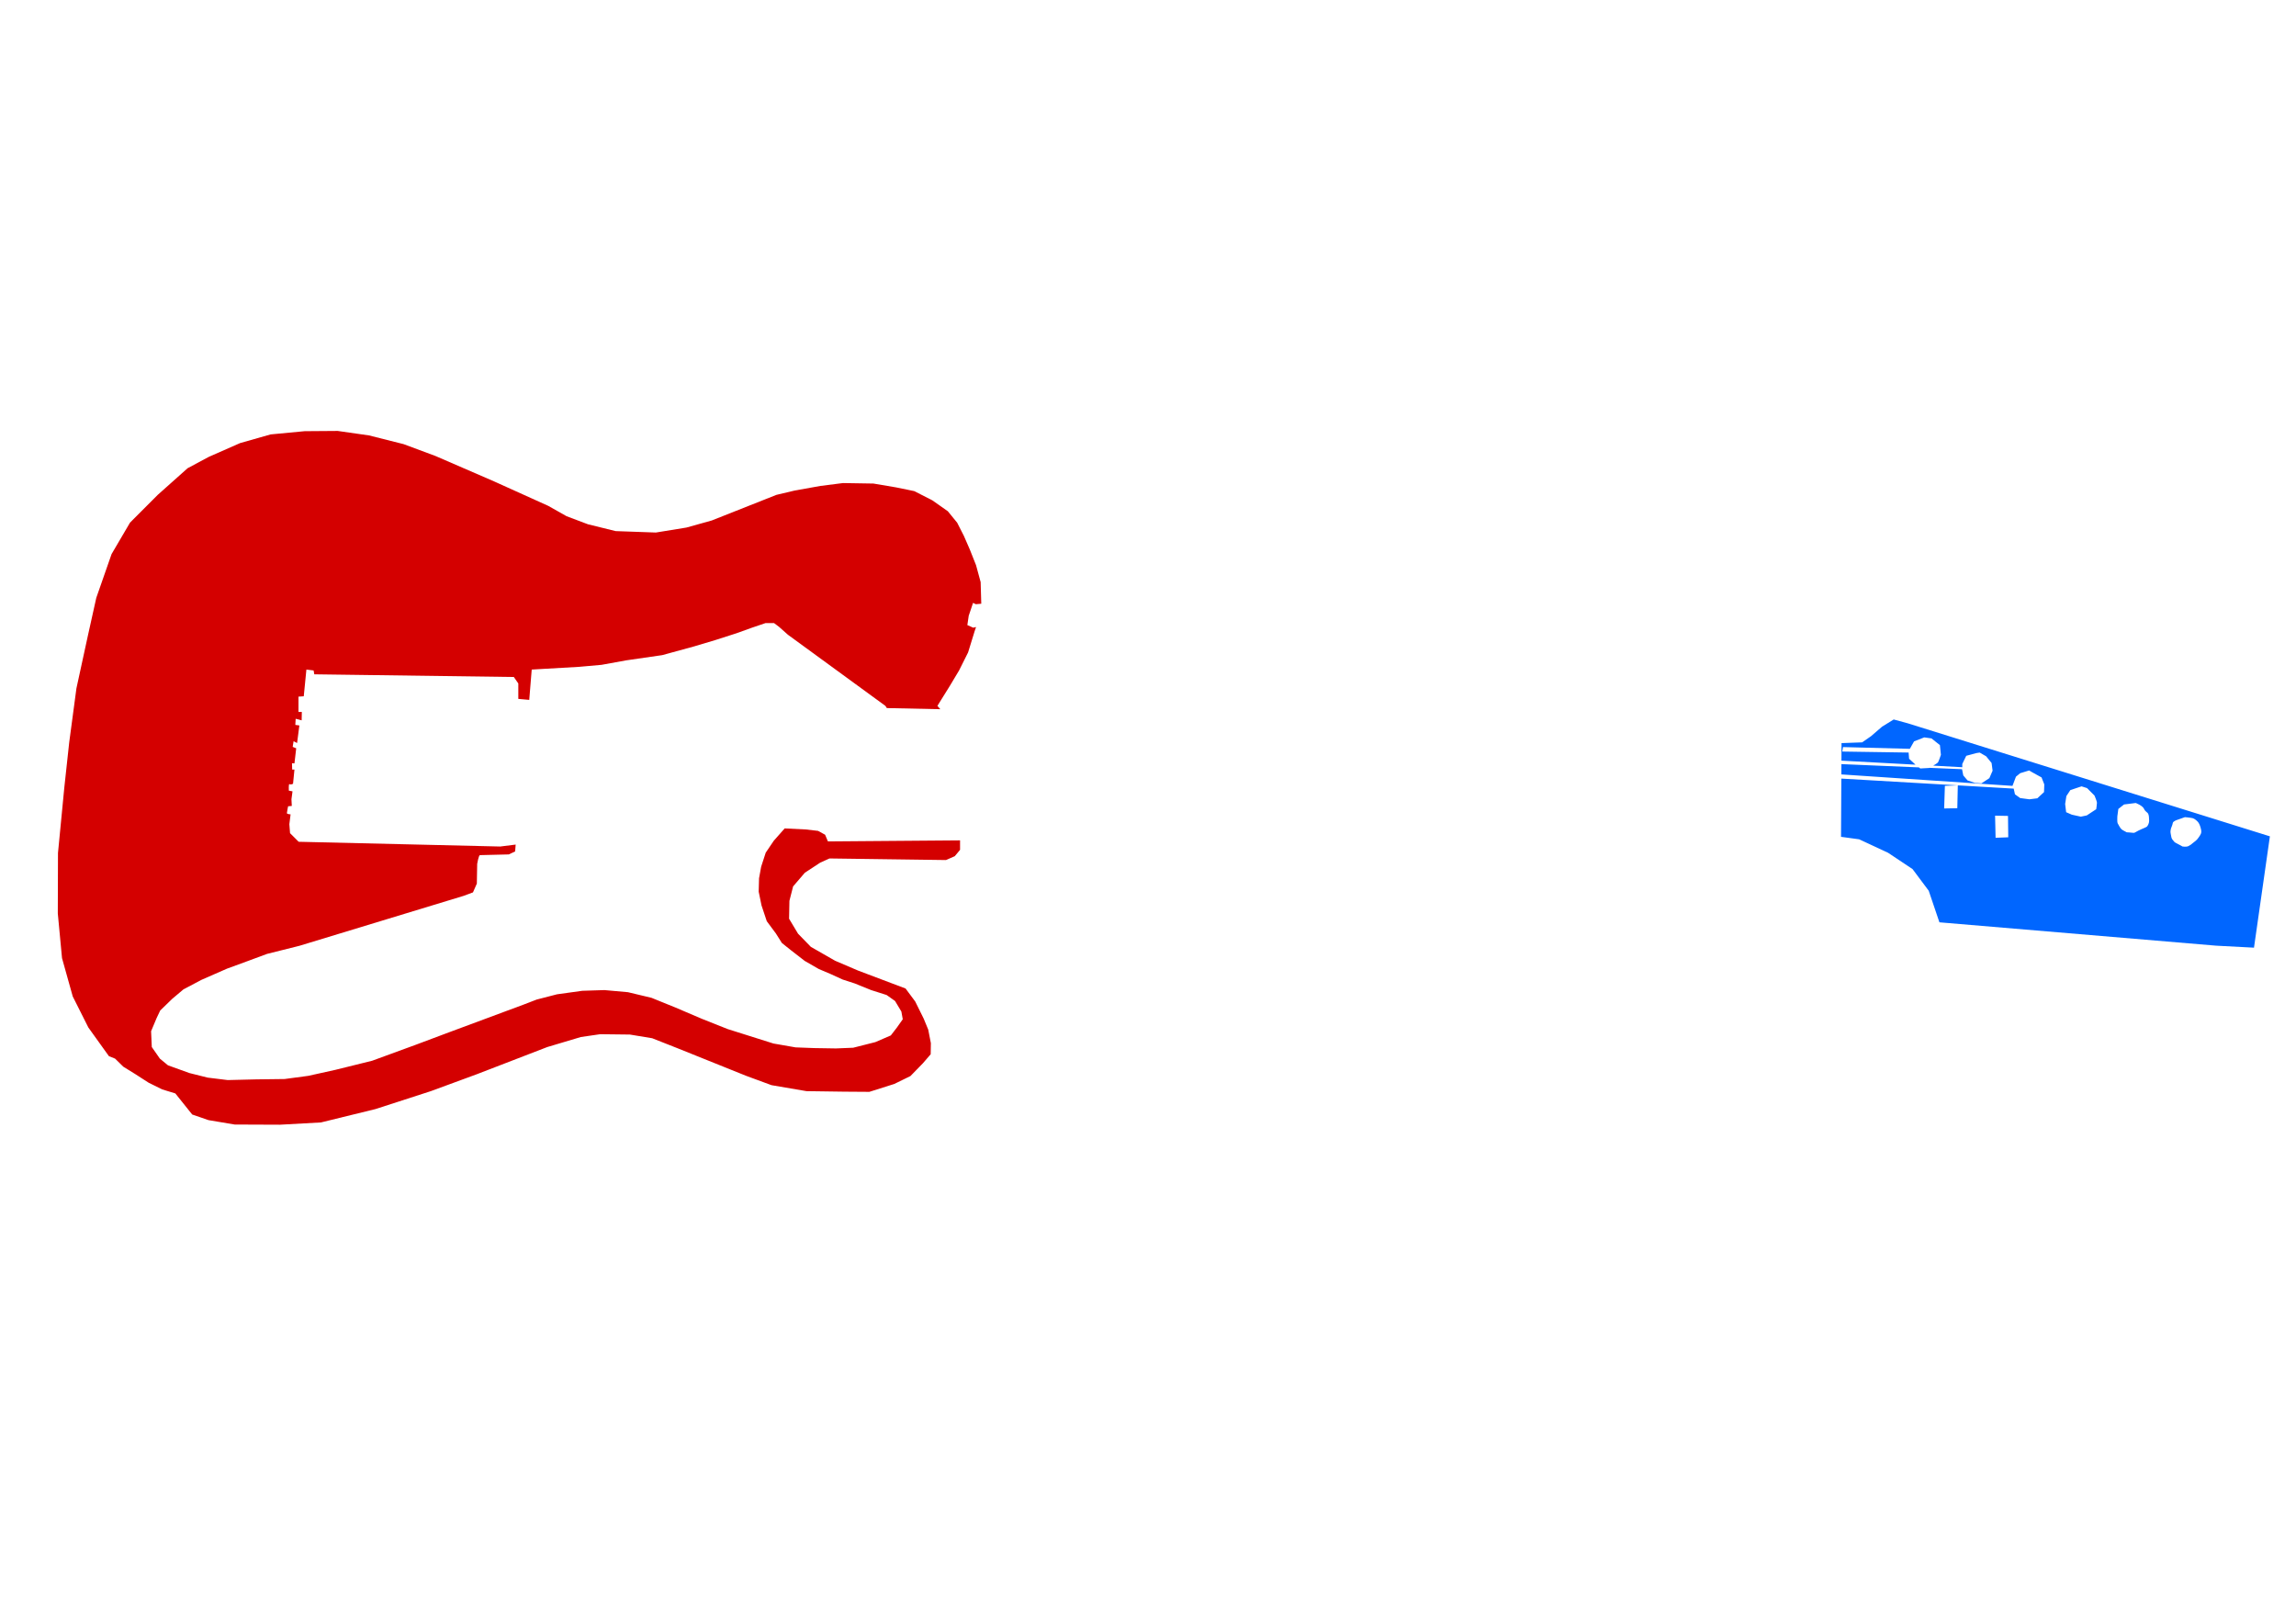
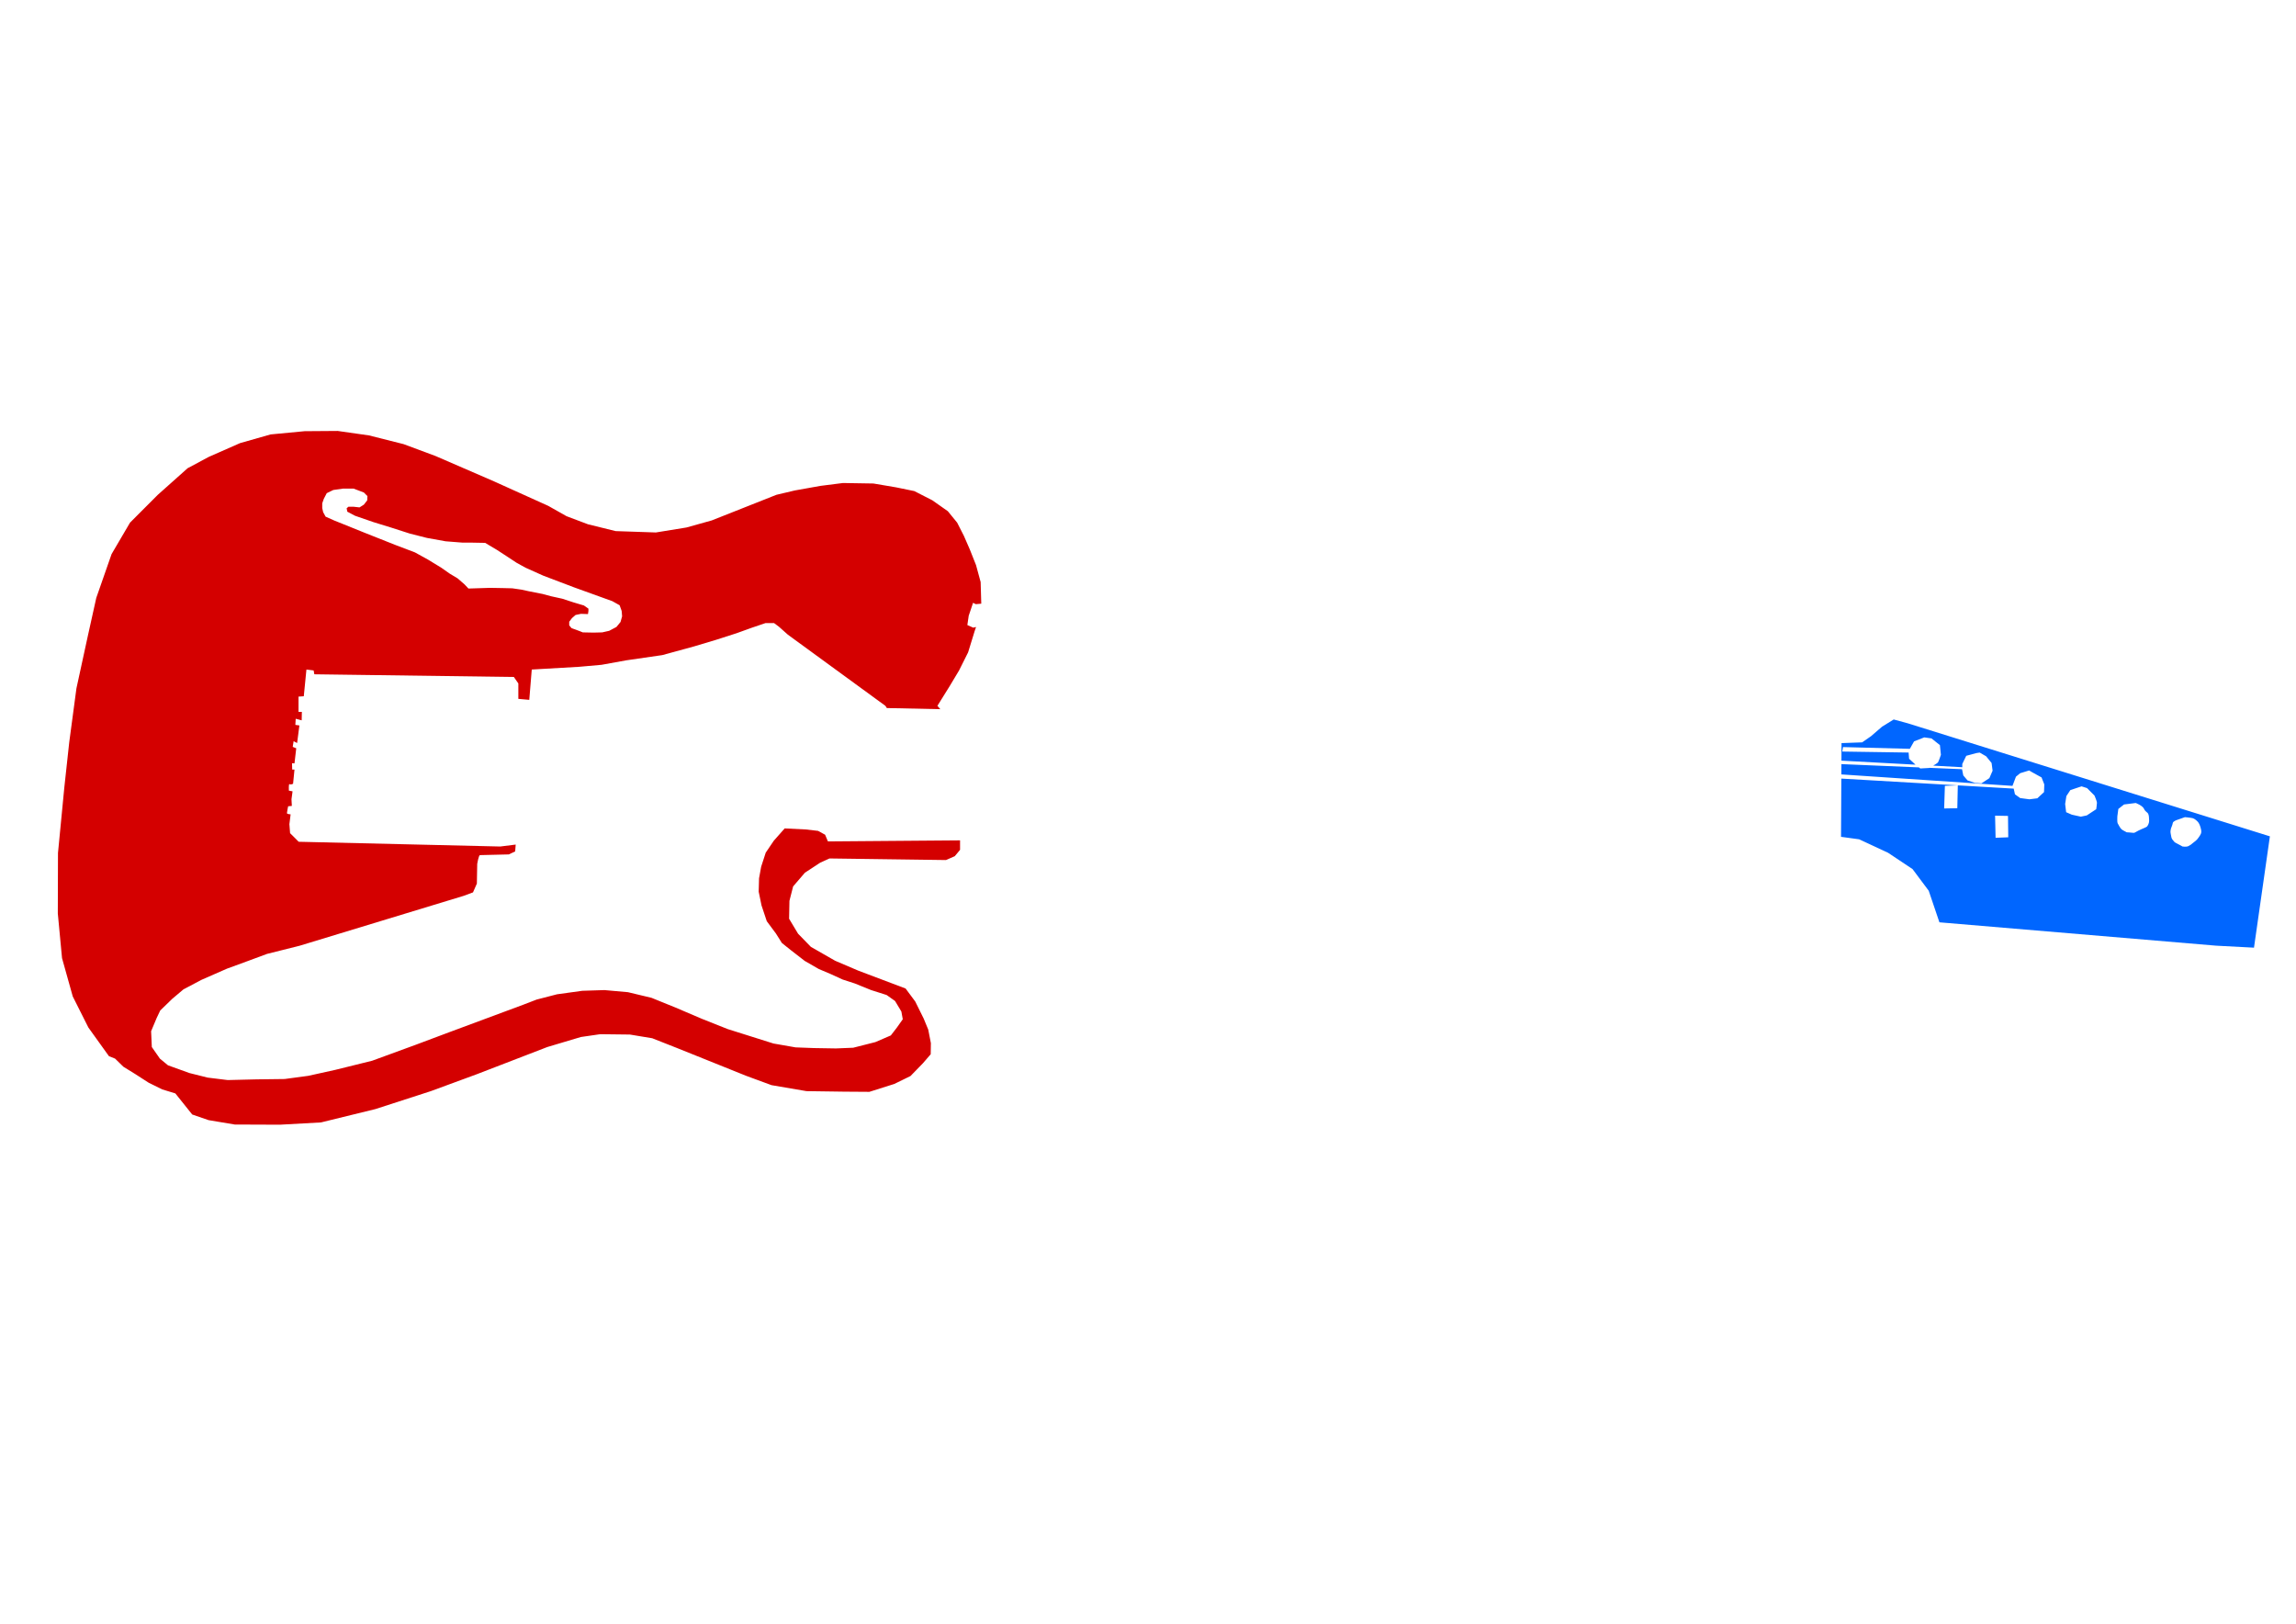
<svg xmlns="http://www.w3.org/2000/svg" width="297mm" height="210mm" viewBox="0 0 297 210" version="1.1" id="svg1" xml:space="preserve">
  <defs id="defs1" />
  <g id="layer1">
-     <path style="fill:#d40000;stroke-width:0.265;paint-order:fill markers stroke" d="m 122.37,111.233 1.136,-0.5 0.682,-0.818 v -1.227 l -17.092,0.136 -0.364,-0.864 -0.909,-0.5 -1.591,-0.182 -2.727,-0.136 -1.409,1.591 -1.046,1.546 -0.591,1.818 -0.273,1.5 -0.045,1.727 0.364,1.773 0.682,2.046 1.182,1.591 0.773,1.227 1.136,0.909 1.818,1.409 1.818,1.046 1.5,0.636 1.591,0.727 1.546,0.5 2.136,0.864 2,0.636 1.091,0.773 0.818,1.364 0.182,1 -0.773,1.091 -0.773,1 -2,0.864 -2.864,0.727 -2.227,0.091 -2.818,-0.045 -2.409,-0.091 -2.864,-0.5 -5.909,-1.864 -3.318,-1.318 -3.409,-1.455 -3.137,-1.273 -3.046,-0.727 -3.046,-0.273 -2.864,0.091 -3.273,0.455 -2.636,0.682 -1.773,0.682 -4.773,1.773 -4.773,1.773 -4.364,1.636 -5.591,2.046 -4.773,1.182 -3.5,0.773 -3.046,0.409 -3.637,0.045 -3.727,0.091 -2.591,-0.318 -2.364,-0.591 -2.773,-1 -1.046,-0.864 -1.046,-1.5 -0.091,-2.046 0.727,-1.727 0.455,-0.955 1.546,-1.5 1.455,-1.227 2.318,-1.227 3.318,-1.455 2.727,-1 2.455,-0.909 4.182,-1.046 21.228,-6.455 1.227,-0.455 0.5,-1.136 0.045,-2.546 c 0,0 0.182,-1.136 0.364,-1.136 0.182,0 3.727,-0.091 3.727,-0.091 l 0.818,-0.386 0.068,-0.886 -2,0.25 -26.07,-0.614 -1.114,-1.114 -0.091,-1.159 0.159,-1.273 c 0,0 -0.477,-0.023 -0.477,-0.159 0,-0.136 0.159,-0.886 0.159,-0.886 l 0.477,-0.045 -0.045,-0.864 0.136,-1.023 -0.477,-0.091 c 0,0 -0.045,-0.955 0.091,-0.841 0.136,0.114 0.455,-0.045 0.455,-0.045 l 0.182,-1.841 h -0.295 l -0.023,-0.818 0.318,0.023 0.227,-1.955 -0.455,-0.182 0.114,-0.727 0.455,0.227 0.295,-2.273 -0.523,-0.068 0.045,-0.795 0.773,0.205 0.023,-1.091 h -0.432 v -1.977 l 0.682,-0.045 0.341,-3.455 0.932,0.114 0.091,0.5 25.81,0.348 0.579,0.836 v 1.993 l 1.414,0.129 0.321,-3.921 6.139,-0.354 2.893,-0.257 3.182,-0.579 4.661,-0.675 4.114,-1.125 2.796,-0.836 2.7,-0.868 1.961,-0.707 1.8,-0.611 H 100.125 l 0.643,0.482 1.157,1.029 12.6,9.193 0.193,0.289 6.911,0.145 -0.37,-0.434 1.591,-2.555 1.205,-2.009 1.173,-2.346 0.852,-2.764 0.177,-0.514 -0.37,0.08 -0.755,-0.337 0.177,-1.205 0.562,-1.671 0.354,0.177 0.707,-0.064 -0.08,-2.796 -0.595,-2.186 -0.804,-2.025 -0.771,-1.768 -0.868,-1.704 -1.205,-1.479 -2.009,-1.414 -2.33,-1.189 -2.346,-0.482 -2.941,-0.498 -3.938,-0.064 -2.909,0.37 -3.327,0.595 -2.379,0.563 -8.357,3.311 -3.279,0.916 -3.954,0.643 L 79.634,68.689 76.05,67.805 73.286,66.761 70.923,65.427 63.948,62.277 56.346,58.982 52.2,57.439 l -4.468,-1.125 -4.05,-0.579 -4.275,0.032 -4.404,0.418 -3.954,1.125 -4.018,1.768 -2.764,1.479 -3.857,3.439 -3.592,3.598 -2.386,4.068 -1.977,5.659 -1.046,4.705 -1.523,7 -0.932,6.978 -0.636,5.864 -0.818,8.455 -0.023,7.819 0.545,5.773 1.386,4.955 2.023,4.023 2.659,3.705 0.795,0.318 1.068,1.046 1.546,0.955 1.727,1.114 1.75,0.864 1.705,0.523 2.182,2.727 2.114,0.727 3.387,0.568 5.841,0.023 5.318,-0.295 7.046,-1.727 7.159,-2.318 5.932,-2.182 9.137,-3.523 4.341,-1.296 2.5,-0.364 3.841,0.045 2.887,0.477 3.227,1.273 8.932,3.591 3.273,1.205 4.523,0.773 4.887,0.068 3.25,0.023 3.227,-1.023 2.091,-1.023 1.614,-1.659 1,-1.159 0.023,-1.432 -0.341,-1.75 -0.591,-1.432 -1.091,-2.205 -1.25,-1.682 -6.137,-2.318 -2.977,-1.273 -3.137,-1.796 -1.659,-1.705 -1.159,-1.932 0.045,-2.318 0.477,-1.864 1.523,-1.773 1.977,-1.296 1.205,-0.545 z" id="path1" />
+     <path id="path1" style="display:inline;fill:#d40000;stroke-width:0.265;paint-order:fill markers stroke" d="M 43.682 55.736 L 39.407 55.768 L 35.004 56.186 L 31.05 57.311 L 27.032 59.079 L 24.268 60.557 L 20.411 63.997 L 16.819 67.594 L 14.433 71.663 L 12.455 77.322 L 11.41 82.027 L 9.887 89.027 L 8.955 96.005 L 8.318 101.869 L 7.5 110.324 L 7.478 118.142 L 8.023 123.915 L 9.41 128.87 L 11.432 132.893 L 14.092 136.598 L 14.887 136.916 L 15.956 137.962 L 17.501 138.916 L 19.228 140.03 L 20.979 140.894 L 22.683 141.416 L 24.865 144.144 L 26.979 144.871 L 30.365 145.439 L 36.207 145.462 L 41.525 145.166 L 48.571 143.439 L 55.73 141.121 L 61.662 138.939 L 70.799 135.416 L 75.14 134.12 L 77.64 133.757 L 81.481 133.802 L 84.368 134.28 L 87.595 135.552 L 96.527 139.143 L 99.801 140.348 L 104.323 141.121 L 109.21 141.189 L 112.46 141.212 L 115.688 140.189 L 117.779 139.166 L 119.392 137.507 L 120.393 136.348 L 120.415 134.916 L 120.074 133.166 L 119.483 131.734 L 118.392 129.53 L 117.142 127.847 L 111.006 125.529 L 108.028 124.257 L 104.892 122.461 L 103.232 120.756 L 102.073 118.824 L 102.119 116.506 L 102.596 114.642 L 104.119 112.87 L 106.096 111.574 L 107.301 111.028 L 122.37 111.233 L 123.506 110.733 L 124.188 109.915 L 124.188 108.687 L 107.096 108.824 L 106.733 107.96 L 105.824 107.46 L 104.232 107.278 L 101.505 107.142 L 100.096 108.733 L 99.05 110.279 L 98.46 112.097 L 98.187 113.597 L 98.141 115.324 L 98.505 117.097 L 99.187 119.143 L 100.369 120.733 L 101.142 121.961 L 102.278 122.87 L 104.096 124.279 L 105.914 125.325 L 107.415 125.961 L 109.006 126.688 L 110.551 127.188 L 112.688 128.052 L 114.688 128.688 L 115.778 129.461 L 116.597 130.825 L 116.779 131.825 L 116.006 132.916 L 115.233 133.916 L 113.233 134.779 L 110.369 135.507 L 108.142 135.598 L 105.324 135.552 L 102.914 135.462 L 100.051 134.961 L 94.141 133.098 L 90.823 131.78 L 87.414 130.325 L 84.277 129.052 L 81.231 128.324 L 78.186 128.052 L 75.322 128.143 L 72.049 128.597 L 69.413 129.279 L 67.64 129.961 L 62.867 131.734 L 58.094 133.507 L 53.73 135.143 L 48.139 137.189 L 43.366 138.371 L 39.866 139.143 L 36.82 139.553 L 33.184 139.598 L 29.456 139.689 L 26.865 139.371 L 24.501 138.78 L 21.728 137.78 L 20.683 136.916 L 19.638 135.416 L 19.547 133.37 L 20.274 131.643 L 20.728 130.689 L 22.274 129.189 L 23.728 127.961 L 26.047 126.734 L 29.365 125.279 L 32.093 124.279 L 34.547 123.37 L 38.729 122.324 L 59.958 115.869 L 61.185 115.415 L 61.685 114.278 L 61.731 111.733 C 61.731 111.733 61.912 110.596 62.094 110.596 C 62.276 110.596 65.821 110.505 65.821 110.505 L 66.64 110.119 L 66.708 109.233 L 64.708 109.483 L 38.638 108.869 L 37.525 107.756 L 37.434 106.596 L 37.593 105.323 C 37.593 105.323 37.116 105.301 37.116 105.165 C 37.116 105.028 37.275 104.278 37.275 104.278 L 37.752 104.232 L 37.706 103.369 L 37.843 102.346 L 37.366 102.255 C 37.366 102.255 37.32 101.3 37.457 101.414 C 37.593 101.528 37.911 101.368 37.911 101.368 L 38.093 99.528 L 37.797 99.528 L 37.774 98.71 L 38.093 98.732 L 38.32 96.778 L 37.865 96.596 L 37.979 95.869 L 38.434 96.096 L 38.729 93.823 L 38.206 93.754 L 38.252 92.959 L 39.024 93.164 L 39.047 92.073 L 38.616 92.073 L 38.616 90.095 L 39.297 90.05 L 39.638 86.595 L 40.57 86.709 L 40.661 87.209 L 66.471 87.557 L 67.05 88.393 L 67.05 90.386 L 68.464 90.514 L 68.786 86.593 L 74.925 86.239 L 77.818 85.982 L 81 85.404 L 85.661 84.729 L 89.775 83.604 L 92.572 82.768 L 95.271 81.9 L 97.232 81.193 L 99.032 80.582 L 100.125 80.582 L 100.768 81.064 L 101.925 82.093 L 114.525 91.285 L 114.718 91.575 L 121.629 91.719 L 121.259 91.285 L 122.85 88.731 L 124.055 86.721 L 125.229 84.375 L 126.08 81.611 L 126.257 81.096 L 125.887 81.176 L 125.132 80.839 L 125.309 79.634 L 125.871 77.962 L 126.225 78.139 L 126.932 78.075 L 126.852 75.279 L 126.257 73.093 L 125.453 71.067 L 124.682 69.3 L 123.814 67.596 L 122.609 66.118 L 120.6 64.704 L 118.27 63.514 L 115.923 63.032 L 112.982 62.534 L 109.045 62.47 L 106.136 62.839 L 102.809 63.434 L 100.431 63.996 L 92.073 67.307 L 88.795 68.223 L 84.841 68.866 L 79.634 68.689 L 76.05 67.805 L 73.286 66.761 L 70.923 65.427 L 63.948 62.277 L 56.346 58.982 L 52.2 57.439 L 47.732 56.314 L 43.682 55.736 z M 44.343 63.197 L 45.746 63.197 L 47.062 63.694 L 47.529 64.161 L 47.5 64.717 L 47.062 65.273 L 46.506 65.623 L 45.717 65.536 L 45.074 65.536 L 44.84 65.74 L 44.927 66.178 L 45.922 66.704 L 48.289 67.523 L 50.57 68.225 L 53.025 69.014 L 55.217 69.569 L 57.643 70.008 L 59.865 70.183 L 61.151 70.183 L 62.758 70.212 L 63.197 70.475 L 64.279 71.119 L 65.536 71.937 L 66.822 72.785 L 67.991 73.428 L 70.271 74.451 L 74.276 75.971 L 79.215 77.754 L 80.151 78.28 L 80.414 79.011 L 80.473 79.712 L 80.268 80.443 L 79.741 81.086 L 78.806 81.583 L 77.9 81.788 L 76.789 81.817 L 75.386 81.788 C 75.386 81.788 74.597 81.466 74.48 81.437 C 74.363 81.408 73.925 81.232 73.925 81.232 L 73.632 80.881 L 73.632 80.414 L 73.983 79.946 L 74.451 79.537 L 75.153 79.391 L 76.058 79.42 L 76.117 79.011 L 76.117 78.719 L 75.532 78.309 L 74.159 77.9 L 72.726 77.432 L 71.265 77.111 L 70.183 76.819 L 68.4 76.468 L 67.465 76.263 L 66.266 76.088 L 65.038 76.058 L 63.402 76.029 L 60.595 76.117 L 60.099 75.591 L 59.192 74.802 L 58.169 74.188 L 57.088 73.428 L 55.363 72.375 L 53.668 71.44 L 51.125 70.475 L 47.295 68.955 L 43.233 67.318 L 42.121 66.822 L 41.8 66.237 L 41.683 65.711 L 41.683 65.097 L 41.888 64.512 L 42.268 63.782 L 43.115 63.372 L 44.343 63.197 z " />
    <path id="path2" style="display:inline;fill:#0066ff;stroke-width:0.265;paint-order:fill markers stroke" d="m 244.961,93.054 -1.51,0.932 -1.414,1.222 -1.158,0.804 -2.668,0.097 -0.012,2.269 9.58,0.52 -0.826,-0.764 -0.064,-0.804 -8.582,-0.129 0.096,-0.578 8.646,0.225 0.546,-0.964 1.318,-0.514 0.932,0.129 1.093,0.868 0.129,1.254 c 0,0 -0.289,0.868 -0.386,0.996 -0.049,0.065 -0.334,0.244 -0.607,0.407 l 3.757,0.204 v -0.418 l 0.514,-1.06 1.318,-0.353 0.418,-0.065 0.836,0.482 0.707,0.868 0.129,0.996 -0.418,0.964 -1.028,0.675 -0.836,-0.064 -0.964,-0.321 -0.546,-0.643 -0.161,-0.804 -4.213,-0.178 c -0.002,9.2e-4 -0.03,0.018 -0.03,0.018 l -1.158,0.064 -0.179,-0.139 -10.025,-0.424 -0.007,1.332 22.136,1.482 0.064,-0.161 0.386,-1.028 0.547,-0.45 1.157,-0.353 0.386,0.225 1.222,0.675 0.353,0.9 -0.032,0.996 -0.868,0.804 -1.029,0.129 -1.189,-0.161 -0.675,-0.482 -0.161,-0.739 c 0,0 -21.421,-1.256 -22.299,-1.297 l -0.04,7.532 2.347,0.321 3.728,1.736 3.182,2.121 2.089,2.797 1.382,4.082 35.807,3.022 4.885,0.257 2.057,-14.4 -46.864,-14.625 z m 8.293,8.518 -0.065,2.957 -1.703,0.032 0.096,-2.925 z m 16.007,0.129 0.707,0.225 0.964,0.964 c 0,0 0.321,0.739 0.321,0.932 0,0.193 -0.097,0.836 -0.097,0.836 l -1.221,0.804 -0.772,0.161 -1.158,-0.257 -0.739,-0.321 -0.129,-1.06 0.161,-1.029 0.514,-0.771 z m 7.007,2.153 c 0,0 0.868,0.322 1.061,0.739 0.193,0.418 0.45,0.45 0.546,0.643 0.096,0.193 0.129,0.546 0.129,0.9 0,0.354 -0.161,0.611 -0.257,0.739 -0.096,0.129 -0.611,0.289 -1.125,0.546 -0.514,0.257 -0.482,0.321 -0.707,0.289 -0.225,-0.032 -0.804,-0.064 -0.804,-0.064 0,0 -0.514,-0.257 -0.675,-0.386 -0.161,-0.129 -0.45,-0.675 -0.515,-0.804 -0.064,-0.129 -0.032,-0.868 -0.032,-0.868 l 0.129,-0.964 0.739,-0.579 z m -18.193,1.639 1.671,0.032 0.032,2.765 -1.639,0.064 z m 24.557,0.193 c 0,0 0.739,0.064 0.996,0.129 0.257,0.064 0.578,0.353 0.707,0.514 0.129,0.161 0.29,0.482 0.386,0.964 0.096,0.482 -0.064,0.643 -0.321,1.029 -0.257,0.386 -0.514,0.514 -0.739,0.707 -0.225,0.193 -0.257,0.225 -0.546,0.386 -0.289,0.161 -0.804,0.064 -0.804,0.064 0,0 -0.257,-0.161 -0.707,-0.386 -0.45,-0.225 -0.289,-0.193 -0.514,-0.418 -0.225,-0.225 -0.225,-0.482 -0.289,-0.804 -0.064,-0.321 -0.032,-0.418 0,-0.611 0.032,-0.193 0.225,-0.546 0.257,-0.804 0.032,-0.257 0.578,-0.418 0.578,-0.418 z" />
  </g>
</svg>
